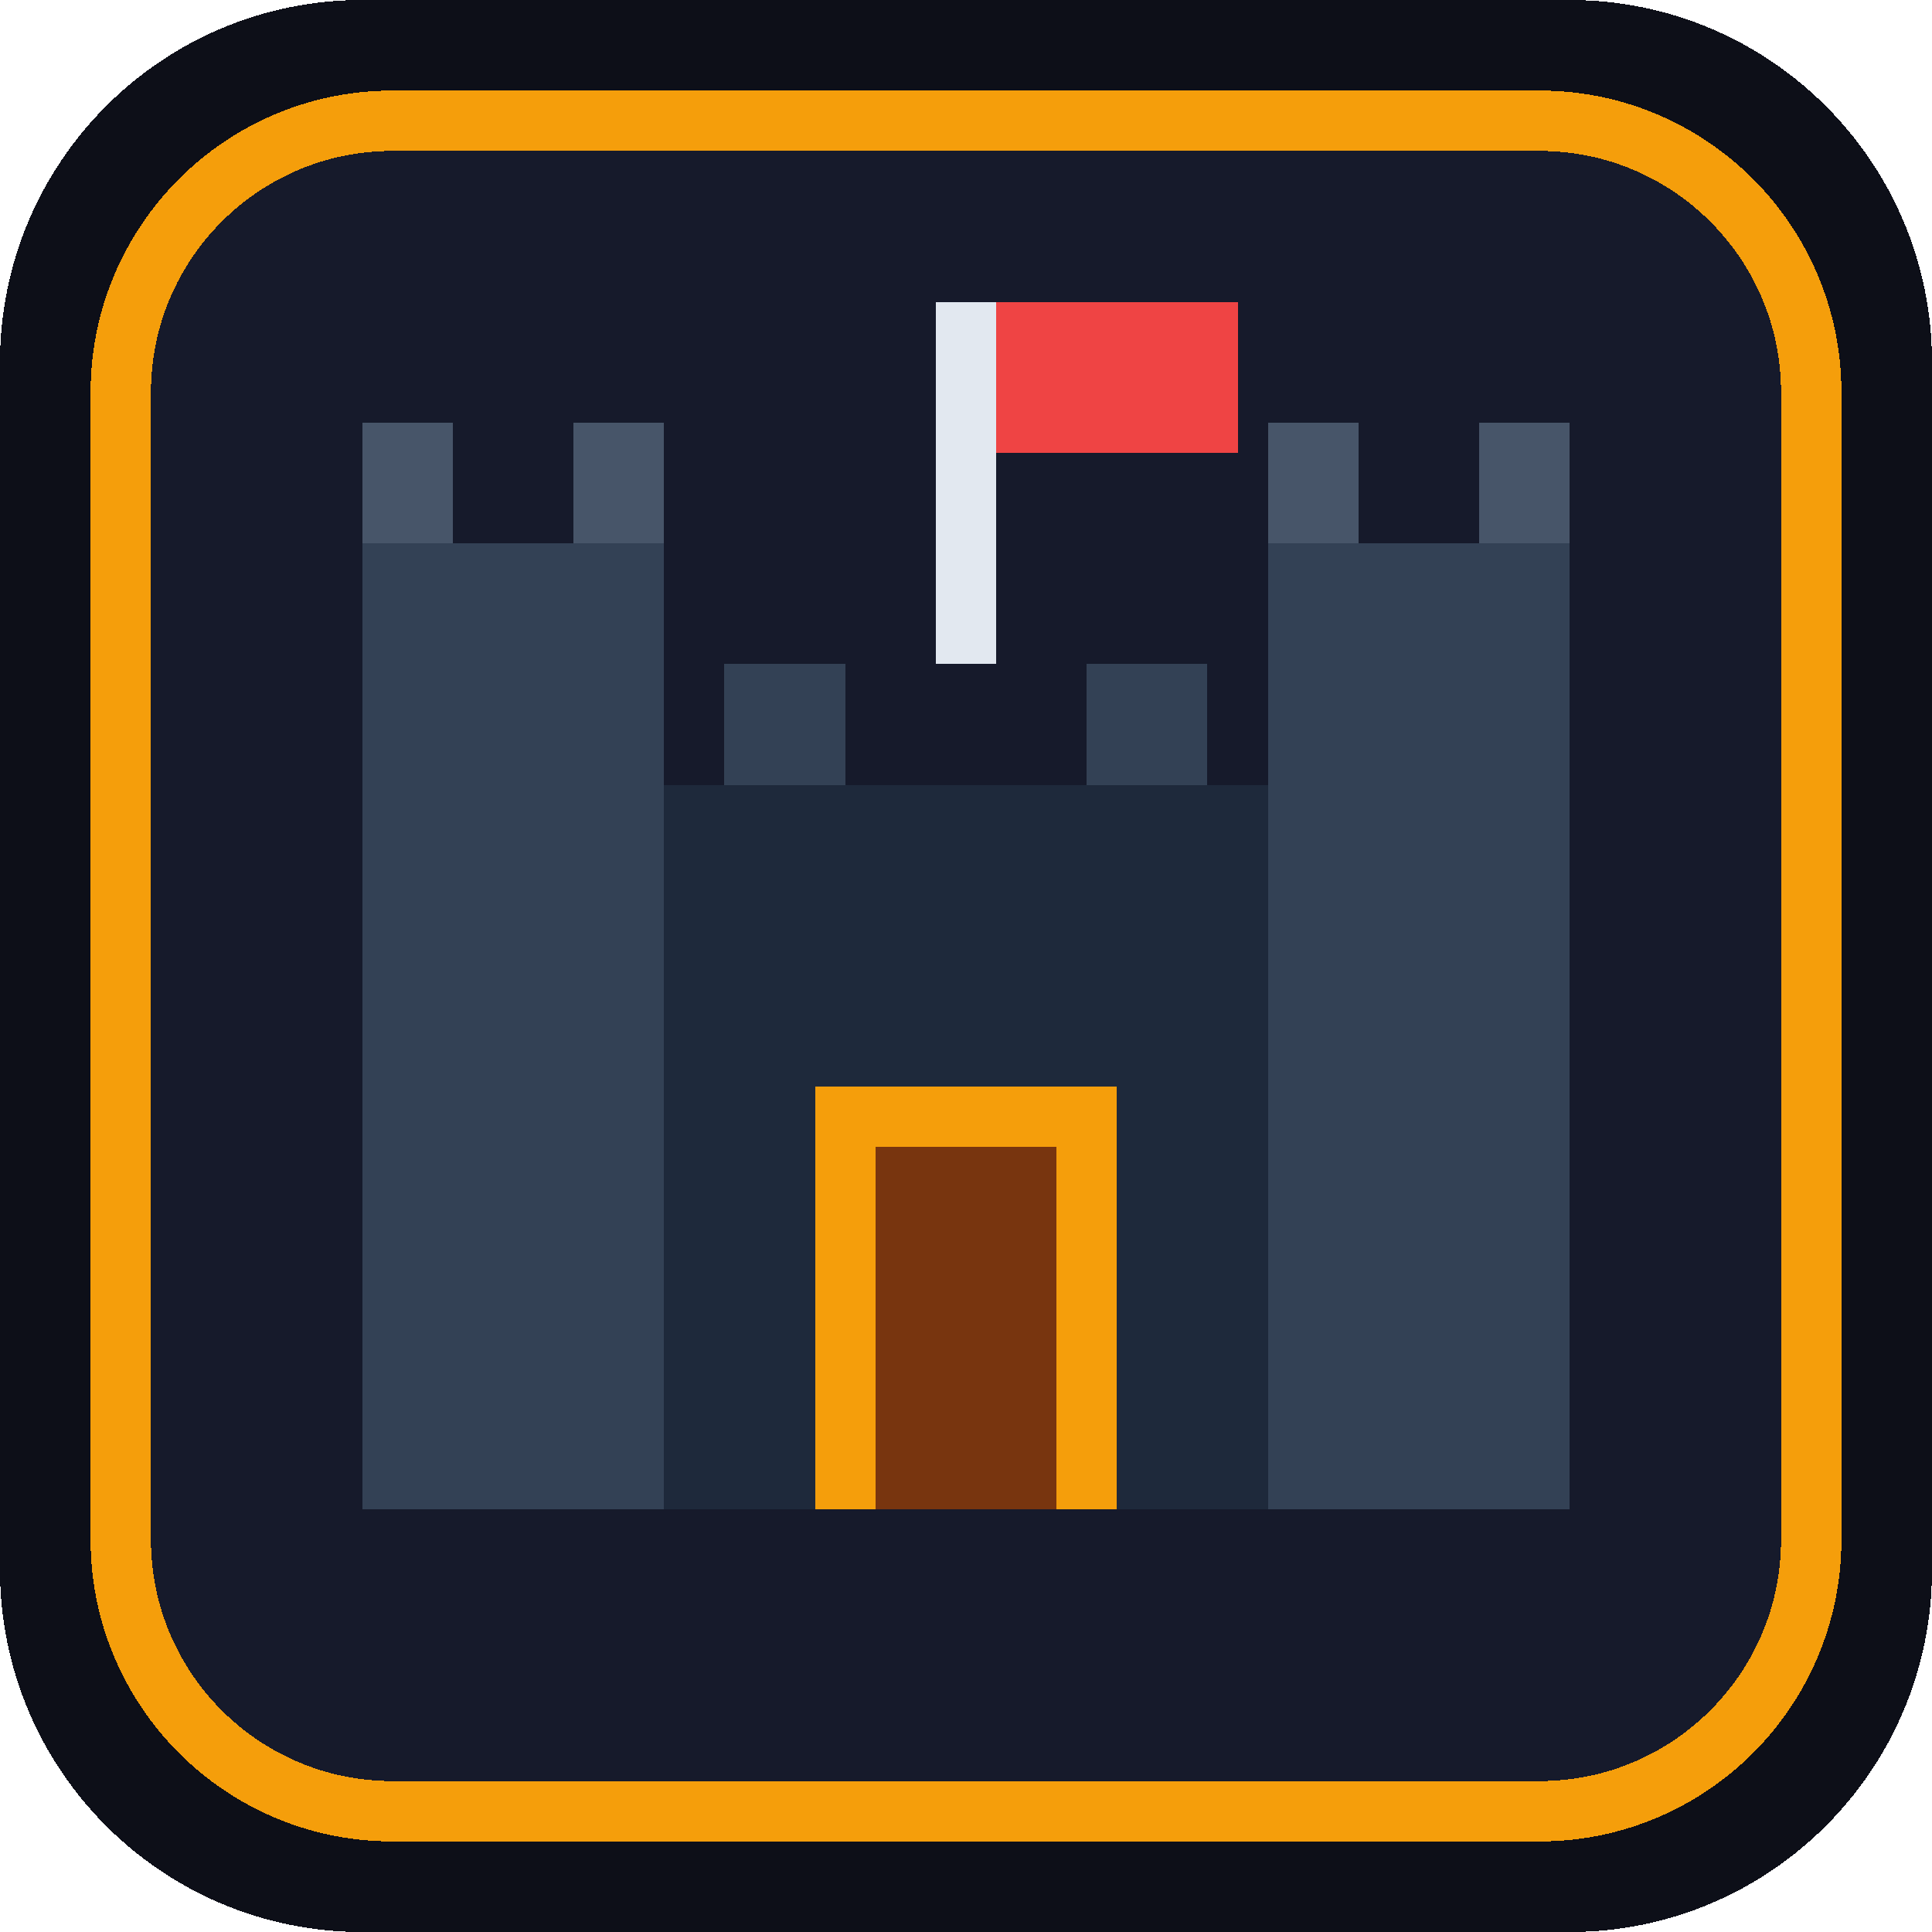
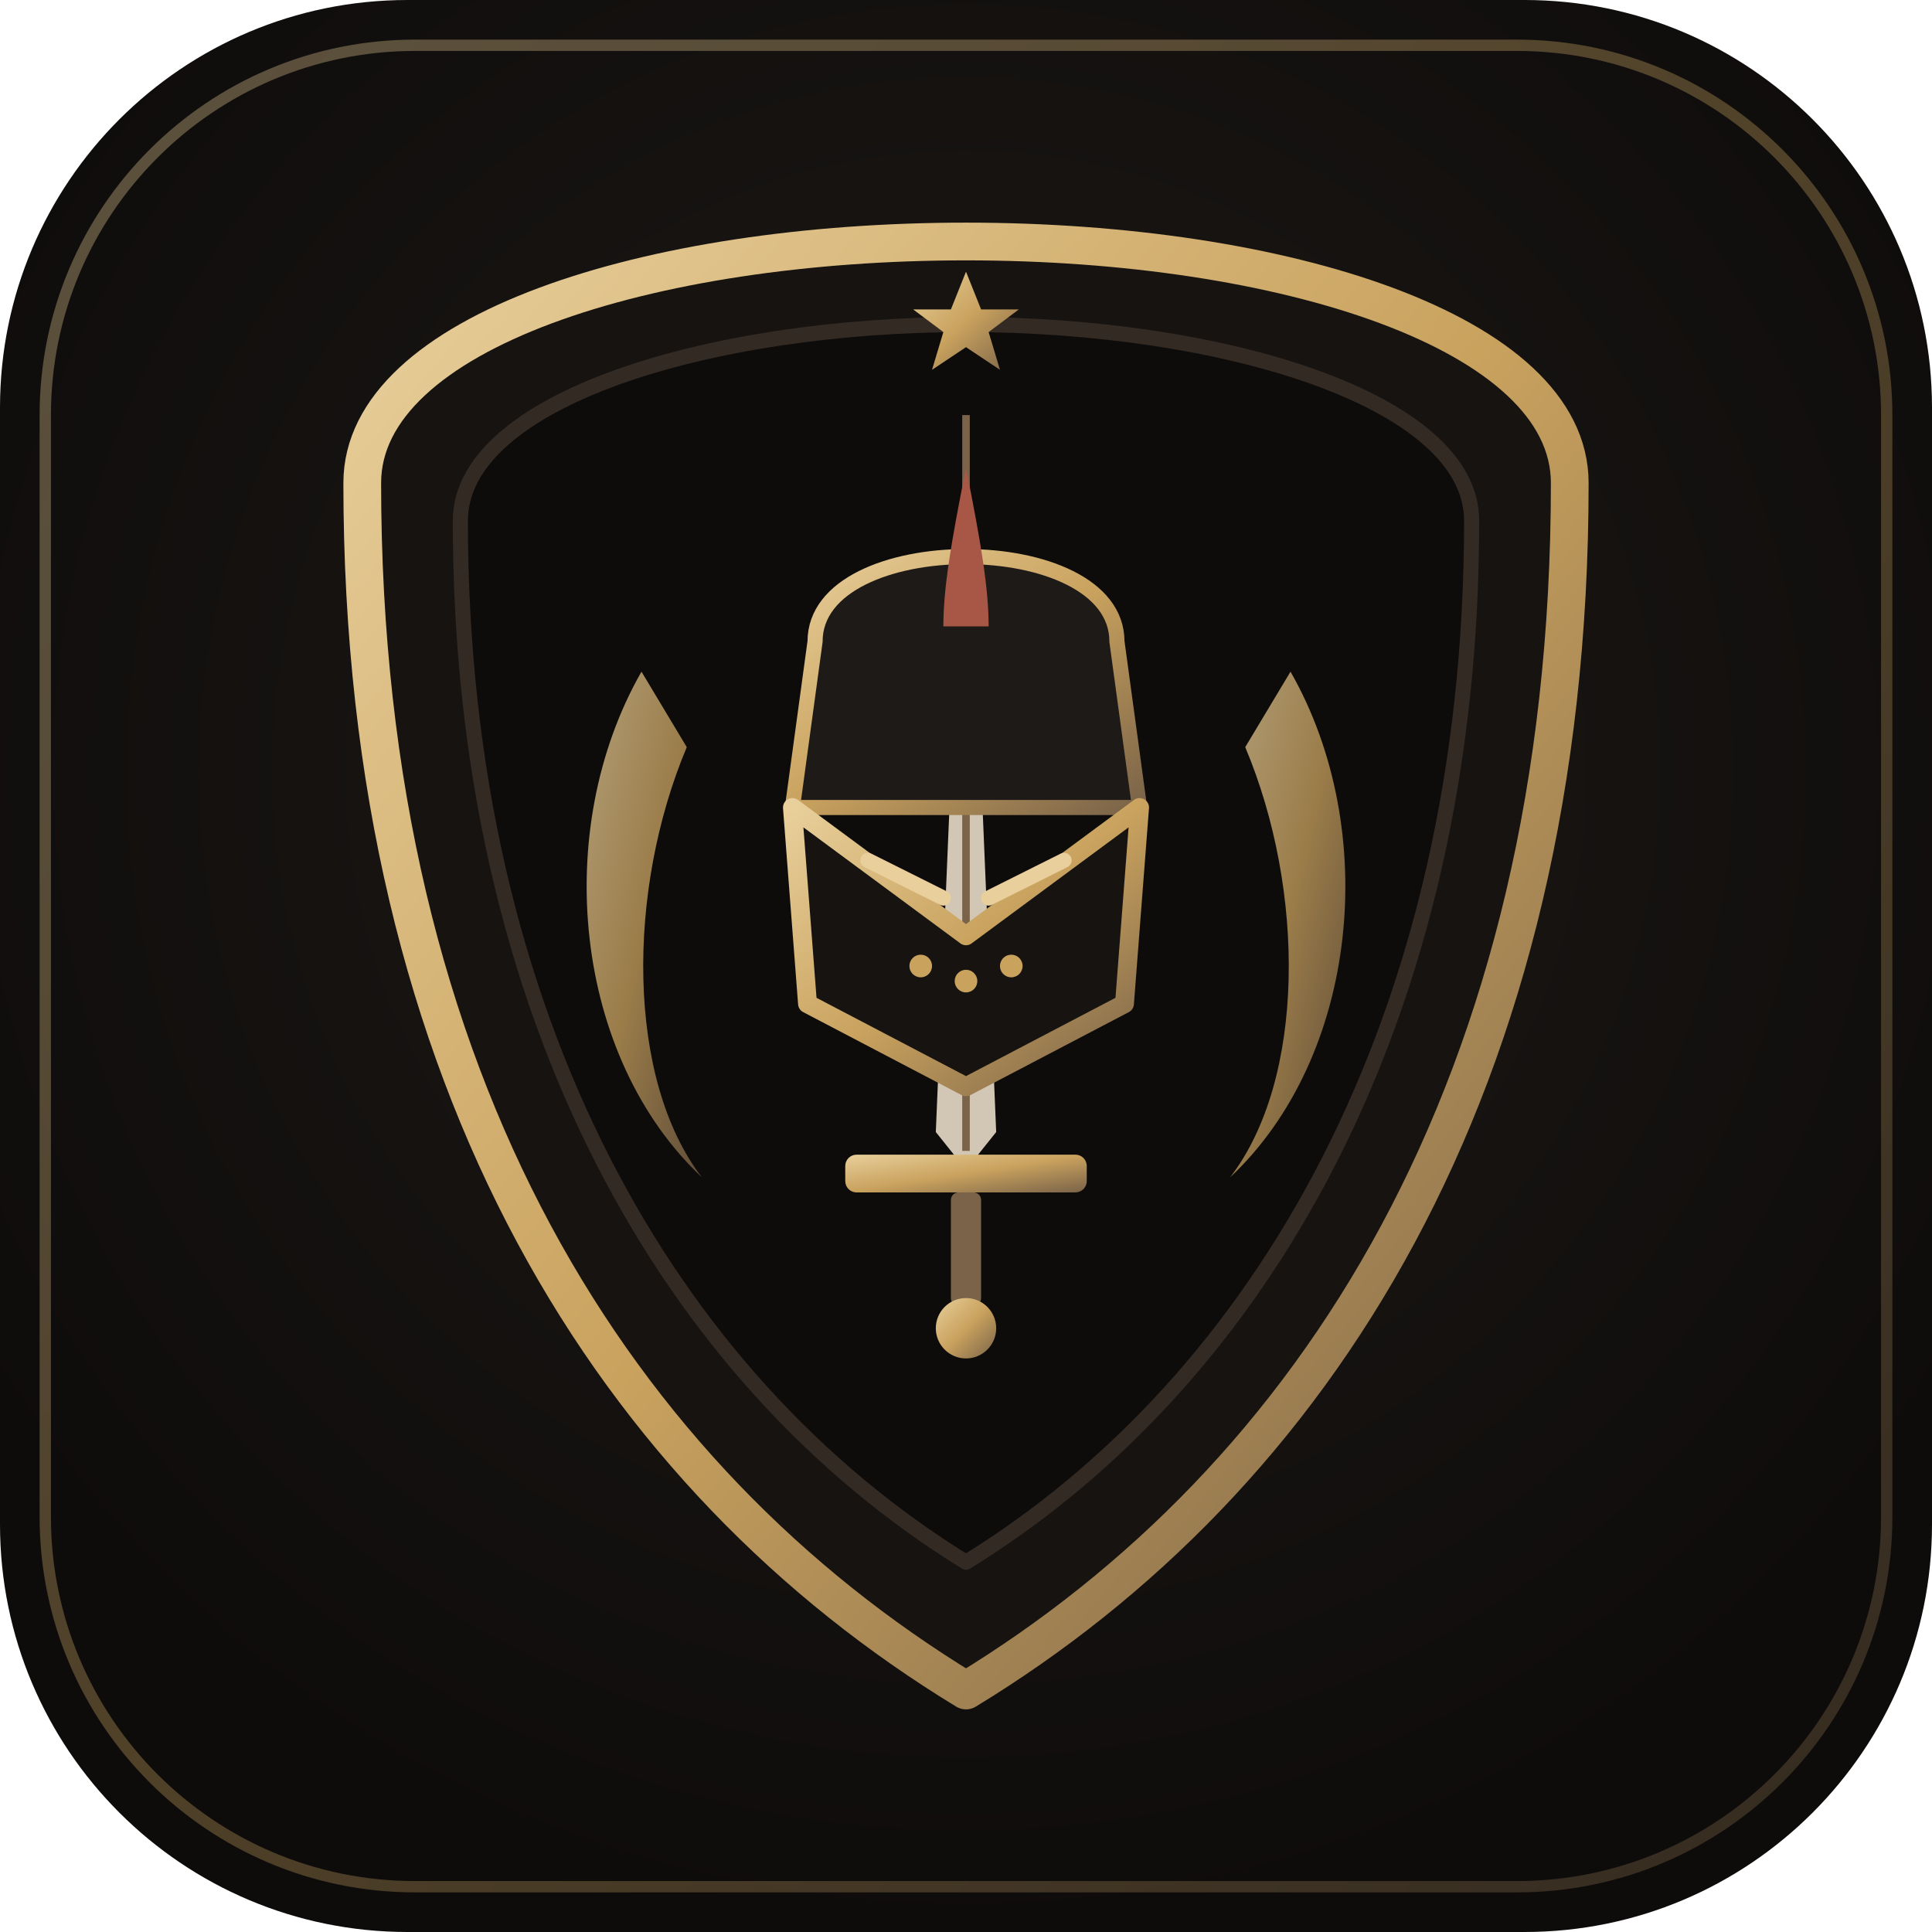
- <svg xmlns="http://www.w3.org/2000/svg" viewBox="0 0 128 128" shape-rendering="crispEdges">
-   <rect width="128" height="128" rx="24" fill="#0d0f18" />
-   <rect x="8" y="8" width="112" height="112" rx="18" fill="#161a2b" stroke="#f59e0b" stroke-width="4" />
-   <rect x="24" y="36" width="20" height="64" fill="#334155" />
-   <rect x="84" y="36" width="20" height="64" fill="#334155" />
-   <rect x="44" y="52" width="40" height="48" fill="#1e293b" />
-   <rect x="24" y="28" width="6" height="8" fill="#475569" />
-   <rect x="38" y="28" width="6" height="8" fill="#475569" />
-   <rect x="84" y="28" width="6" height="8" fill="#475569" />
-   <rect x="98" y="28" width="6" height="8" fill="#475569" />
-   <rect x="48" y="44" width="8" height="8" fill="#334155" />
-   <rect x="72" y="44" width="8" height="8" fill="#334155" />
-   <rect x="54" y="72" width="20" height="28" fill="#f59e0b" />
-   <rect x="58" y="76" width="12" height="24" fill="#78350f" />
-   <rect x="62" y="20" width="4" height="24" fill="#e2e8f0" />
-   <rect x="66" y="20" width="16" height="10" fill="#ef4444" />
+ <svg xmlns="http://www.w3.org/2000/svg" viewBox="0 0 512 512" width="512" height="512">
+   <defs>
+     <radialGradient id="bgGrad" cx="50%" cy="40%" r="60%">
+       <stop offset="0%" stop-color="#1e1a17" />
+       <stop offset="100%" stop-color="#0e0c0b" />
+     </radialGradient>
+     <linearGradient id="goldGrad" x1="0%" y1="0%" x2="100%" y2="100%">
+       <stop offset="0%" stop-color="#e8cf9b" />
+       <stop offset="50%" stop-color="#c9a25e" />
+       <stop offset="100%" stop-color="#7a6348" />
+     </linearGradient>
+     <filter id="glow" x="-20%" y="-20%" width="140%" height="140%">
+       <feGaussianBlur stdDeviation="8" result="blur" />
+       <feComposite in="SourceGraphic" in2="blur" operator="over" />
+     </filter>
+   </defs>
+   <rect width="512" height="512" rx="108" fill="url(#bgGrad)" />
+   <rect x="12" y="12" width="488" height="488" rx="98" fill="none" stroke="url(#goldGrad)" stroke-width="3" stroke-opacity="0.35" />
+   <path d="M 256 64 C 340 64 416 88 416 128 C 416 288 348 392 256 448 C 164 392 96 288 96 128 C 96 88 172 64 256 64 Z" fill="#161311" stroke="url(#goldGrad)" stroke-width="10" stroke-linejoin="round" />
+   <path d="M 256 86 C 324 86 390 106 390 138 C 390 270 334 366 256 414 C 178 366 122 270 122 138 C 122 106 188 86 256 86 Z" fill="#0e0c0b" stroke="#332a23" stroke-width="4" stroke-linejoin="round" />
+   <polygon points="256,110 264,300 256,310 248,300" fill="#e8dcc8" opacity="0.9" />
+   <line x1="256" y1="110" x2="256" y2="305" stroke="#7a6348" stroke-width="2" />
+   <rect x="224" y="306" width="64" height="10" rx="3" fill="url(#goldGrad)" />
+   <rect x="252" y="316" width="8" height="30" rx="2" fill="#7a6348" />
+   <circle cx="256" cy="352" r="8" fill="url(#goldGrad)" />
+   <path d="M 216 170 C 216 140 296 140 296 170 L 302 214 L 210 214 Z" fill="#1e1a17" stroke="url(#goldGrad)" stroke-width="4" />
+   <path d="M 256 124 C 252 144 250 156 250 166 L 262 166 C 262 156 260 144 256 124 Z" fill="#a85646" />
+   <path d="M 210 214 L 256 248 L 302 214 L 298 266 L 256 288 L 214 266 Z" fill="#161311" stroke="url(#goldGrad)" stroke-width="5" stroke-linejoin="round" />
+   <line x1="230" y1="228" x2="250" y2="238" stroke="#e8cf9b" stroke-width="4" stroke-linecap="round" />
+   <line x1="282" y1="228" x2="262" y2="238" stroke="#e8cf9b" stroke-width="4" stroke-linecap="round" />
+   <circle cx="244" cy="256" r="3" fill="#c9a25e" />
+   <circle cx="256" cy="260" r="3" fill="#c9a25e" />
+   <circle cx="268" cy="256" r="3" fill="#c9a25e" />
+   <path d="M 170 178 C 146 220 152 280 186 312 C 166 286 166 236 182 198 Z" fill="url(#goldGrad)" opacity="0.75" />
+   <path d="M 342 178 C 366 220 360 280 326 312 C 346 286 346 236 330 198 Z" fill="url(#goldGrad)" opacity="0.75" />
+   <polygon points="256,72 260,82 270,82 262,88 265,98 256,92 247,98 250,88 242,82 252,82" fill="url(#goldGrad)" />
</svg>
